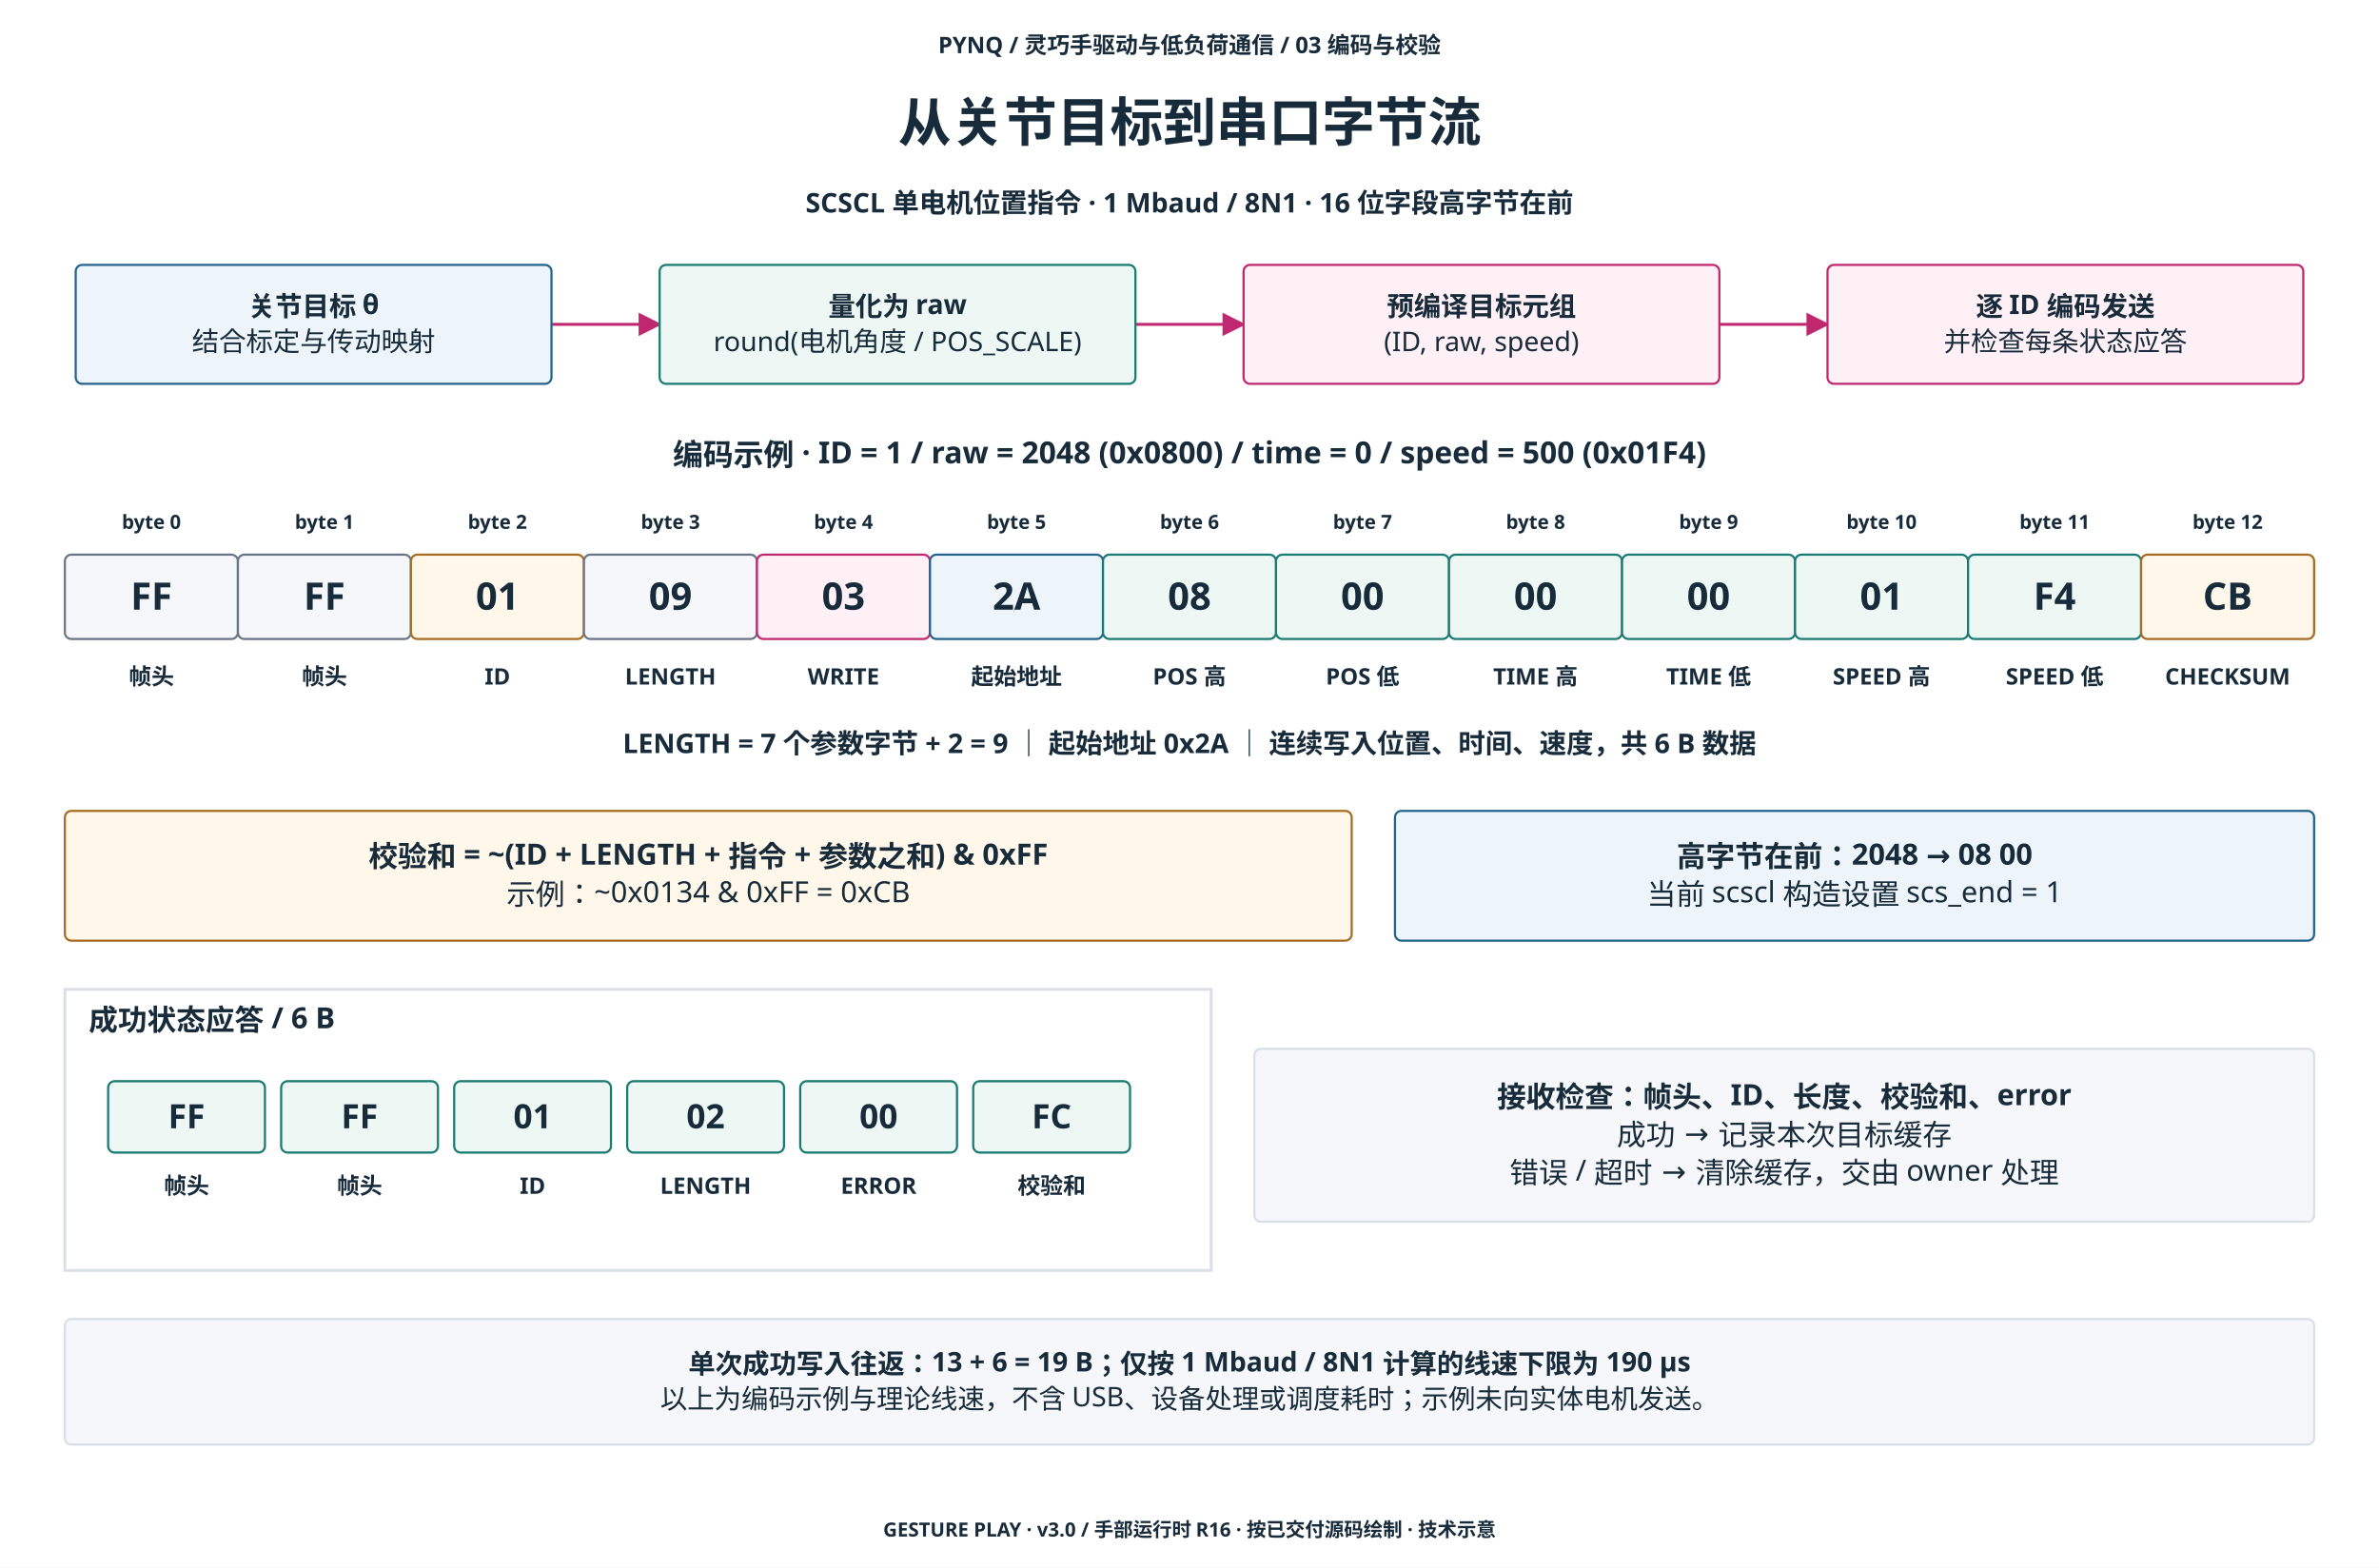
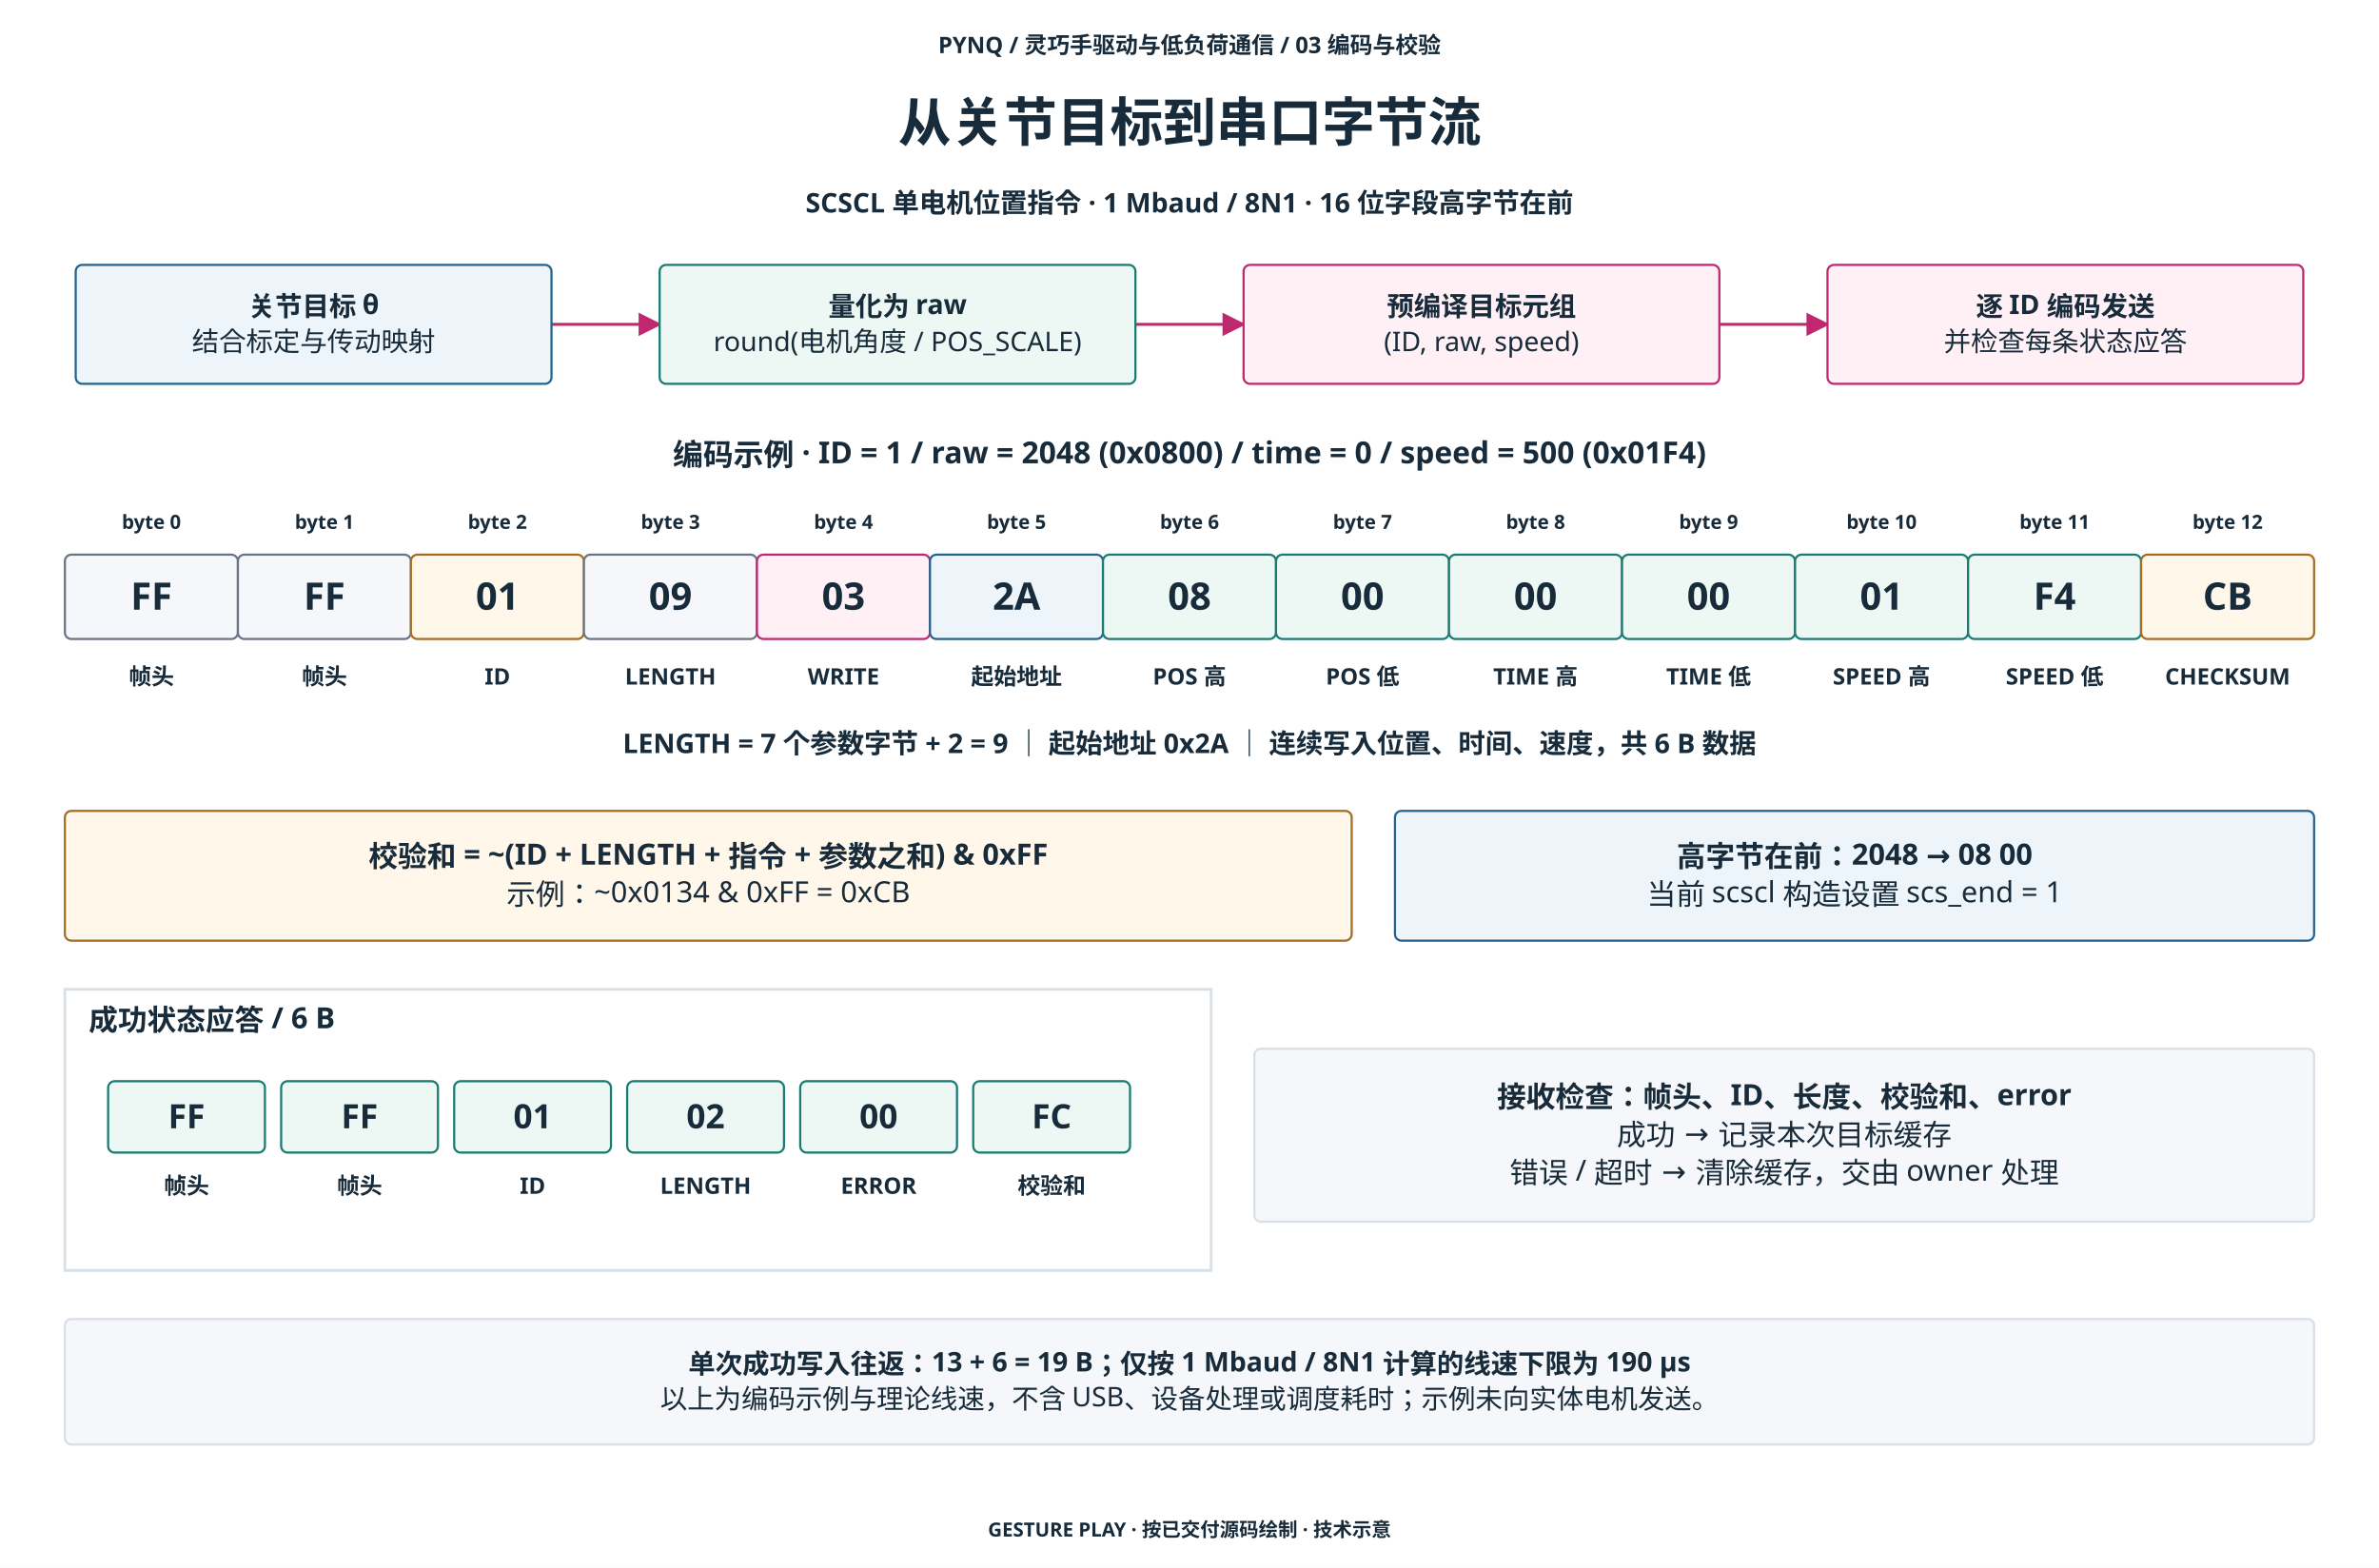
<svg xmlns="http://www.w3.org/2000/svg" width="2200" height="1450" viewBox="0 0 2200 1450">
  <rect x="0" y="0" width="2200" height="1450" fill="#ffffff" />
  <defs>
    <marker id="arrow0" viewBox="0 0 10 10" refX="9" refY="5" markerWidth="8" markerHeight="8" orient="auto-start-reverse">
      <path d="M0,0 L10,5 L0,10 z" fill="#bf286e" />
    </marker>
  </defs>
  <g font-family="Microsoft YaHei" fill="#172b3a">
    <rect x="60" y="915" width="1060" height="260" rx="0" fill="#ffffff" stroke="#d8dfe7" stroke-width="2.6" />
    <text x="82" y="953.0" text-anchor="start" font-size="27" font-weight="600">成功状态应答 / 6 B</text>
    <path d="M510,300 L610,300" fill="none" stroke="#bf286e" stroke-width="2.7" marker-end="url(#arrow0)" />
    <path d="M1050,300 L1150,300" fill="none" stroke="#bf286e" stroke-width="2.7" marker-end="url(#arrow0)" />
    <path d="M1590,300 L1690,300" fill="none" stroke="#bf286e" stroke-width="2.7" marker-end="url(#arrow0)" />
    <text x="1100.0" y="49.14" text-anchor="middle" font-size="21" font-weight="600">PYNQ  /  灵巧手驱动与低负荷通信  /  03  编码与校验</text>
    <text x="1100.0" y="130.66" text-anchor="middle" font-size="49" font-weight="600">从关节目标到串口字节流</text>
    <text x="1100.0" y="196.5" text-anchor="middle" font-size="25" font-weight="600">SCSCL 单电机位置指令 · 1 Mbaud / 8N1 · 16 位字段高字节在前</text>
-     <text x="1100.0" y="1421.12" text-anchor="middle" font-size="18" font-weight="600">GESTURE PLAY  ·  v3.0 / 手部运行时 R16  ·  按已交付源码绘制  ·  技术示意</text>
+     <text x="1100.0" y="1421.12" text-anchor="middle" font-size="18" font-weight="600">GESTURE PLAY  ·  按已交付源码绘制  ·  技术示意</text>
    <rect x="70" y="245" width="440" height="110" rx="6" fill="#edf5fb" stroke="#25638d" stroke-width="2" />
    <text x="290.0" y="292.25" text-anchor="middle" font-size="25" font-weight="600">关节目标 θ</text>
    <text x="290.0" y="324.75" text-anchor="middle" font-size="25" font-weight="400">结合标定与传动映射</text>
    <rect x="610" y="245" width="440" height="110" rx="6" fill="#edf8f5" stroke="#197b71" stroke-width="2" />
    <text x="830.0" y="292.25" text-anchor="middle" font-size="25" font-weight="600">量化为 raw</text>
    <text x="830.0" y="324.75" text-anchor="middle" font-size="25" font-weight="400">round(电机角度 / POS_SCALE)</text>
    <rect x="1150" y="245" width="440" height="110" rx="6" fill="#fff0f6" stroke="#bf286e" stroke-width="2" />
    <text x="1370.0" y="292.25" text-anchor="middle" font-size="25" font-weight="600">预编译目标元组</text>
    <text x="1370.0" y="324.75" text-anchor="middle" font-size="25" font-weight="400">(ID, raw, speed)</text>
    <rect x="1690" y="245" width="440" height="110" rx="6" fill="#fff0f6" stroke="#bf286e" stroke-width="2" />
    <text x="1910.0" y="292.25" text-anchor="middle" font-size="25" font-weight="600">逐 ID 编码发送</text>
    <text x="1910.0" y="324.75" text-anchor="middle" font-size="25" font-weight="400">并检查每条状态应答</text>
    <text x="1100.0" y="430.52" text-anchor="middle" font-size="28" font-weight="600">编码示例  ·  ID = 1   /   raw = 2048 (0x0800)   /   time = 0   /   speed = 500 (0x01F4)</text>
    <text x="140.0" y="489.12" text-anchor="middle" font-size="18" font-weight="600">byte 0</text>
    <rect x="60" y="513" width="160" height="78" rx="6" fill="#f5f7fa" stroke="#697586" stroke-width="2" />
    <text x="140.0" y="563.9" text-anchor="middle" font-size="35" font-weight="600">FF</text>
    <text x="140.0" y="633.14" text-anchor="middle" font-size="21" font-weight="600">帧头</text>
    <text x="300.0" y="489.12" text-anchor="middle" font-size="18" font-weight="600">byte 1</text>
    <rect x="220" y="513" width="160" height="78" rx="6" fill="#f5f7fa" stroke="#697586" stroke-width="2" />
    <text x="300.0" y="563.9" text-anchor="middle" font-size="35" font-weight="600">FF</text>
    <text x="300.0" y="633.14" text-anchor="middle" font-size="21" font-weight="600">帧头</text>
    <text x="460.0" y="489.12" text-anchor="middle" font-size="18" font-weight="600">byte 2</text>
    <rect x="380" y="513" width="160" height="78" rx="6" fill="#fff7e9" stroke="#a66c22" stroke-width="2" />
    <text x="460.0" y="563.9" text-anchor="middle" font-size="35" font-weight="600">01</text>
    <text x="460.0" y="633.14" text-anchor="middle" font-size="21" font-weight="600">ID</text>
    <text x="620.0" y="489.12" text-anchor="middle" font-size="18" font-weight="600">byte 3</text>
    <rect x="540" y="513" width="160" height="78" rx="6" fill="#f5f7fa" stroke="#697586" stroke-width="2" />
    <text x="620.0" y="563.9" text-anchor="middle" font-size="35" font-weight="600">09</text>
    <text x="620.0" y="633.14" text-anchor="middle" font-size="21" font-weight="600">LENGTH</text>
    <text x="780.0" y="489.12" text-anchor="middle" font-size="18" font-weight="600">byte 4</text>
    <rect x="700" y="513" width="160" height="78" rx="6" fill="#fff0f6" stroke="#bf286e" stroke-width="2" />
    <text x="780.0" y="563.9" text-anchor="middle" font-size="35" font-weight="600">03</text>
    <text x="780.0" y="633.14" text-anchor="middle" font-size="21" font-weight="600">WRITE</text>
    <text x="940.0" y="489.12" text-anchor="middle" font-size="18" font-weight="600">byte 5</text>
    <rect x="860" y="513" width="160" height="78" rx="6" fill="#edf5fb" stroke="#25638d" stroke-width="2" />
    <text x="940.0" y="563.9" text-anchor="middle" font-size="35" font-weight="600">2A</text>
    <text x="940.0" y="633.14" text-anchor="middle" font-size="21" font-weight="600">起始地址</text>
    <text x="1100.0" y="489.12" text-anchor="middle" font-size="18" font-weight="600">byte 6</text>
    <rect x="1020" y="513" width="160" height="78" rx="6" fill="#edf8f5" stroke="#197b71" stroke-width="2" />
    <text x="1100.0" y="563.9" text-anchor="middle" font-size="35" font-weight="600">08</text>
    <text x="1100.0" y="633.14" text-anchor="middle" font-size="21" font-weight="600">POS 高</text>
    <text x="1260.0" y="489.12" text-anchor="middle" font-size="18" font-weight="600">byte 7</text>
    <rect x="1180" y="513" width="160" height="78" rx="6" fill="#edf8f5" stroke="#197b71" stroke-width="2" />
    <text x="1260.0" y="563.9" text-anchor="middle" font-size="35" font-weight="600">00</text>
    <text x="1260.0" y="633.14" text-anchor="middle" font-size="21" font-weight="600">POS 低</text>
    <text x="1420.0" y="489.12" text-anchor="middle" font-size="18" font-weight="600">byte 8</text>
    <rect x="1340" y="513" width="160" height="78" rx="6" fill="#edf8f5" stroke="#197b71" stroke-width="2" />
    <text x="1420.0" y="563.9" text-anchor="middle" font-size="35" font-weight="600">00</text>
    <text x="1420.0" y="633.14" text-anchor="middle" font-size="21" font-weight="600">TIME 高</text>
    <text x="1580.0" y="489.12" text-anchor="middle" font-size="18" font-weight="600">byte 9</text>
    <rect x="1500" y="513" width="160" height="78" rx="6" fill="#edf8f5" stroke="#197b71" stroke-width="2" />
    <text x="1580.0" y="563.9" text-anchor="middle" font-size="35" font-weight="600">00</text>
    <text x="1580.0" y="633.14" text-anchor="middle" font-size="21" font-weight="600">TIME 低</text>
    <text x="1740.0" y="489.12" text-anchor="middle" font-size="18" font-weight="600">byte 10</text>
    <rect x="1660" y="513" width="160" height="78" rx="6" fill="#edf8f5" stroke="#197b71" stroke-width="2" />
    <text x="1740.0" y="563.9" text-anchor="middle" font-size="35" font-weight="600">01</text>
    <text x="1740.0" y="633.14" text-anchor="middle" font-size="21" font-weight="600">SPEED 高</text>
    <text x="1900.0" y="489.12" text-anchor="middle" font-size="18" font-weight="600">byte 11</text>
    <rect x="1820" y="513" width="160" height="78" rx="6" fill="#edf8f5" stroke="#197b71" stroke-width="2" />
    <text x="1900.0" y="563.9" text-anchor="middle" font-size="35" font-weight="600">F4</text>
    <text x="1900.0" y="633.14" text-anchor="middle" font-size="21" font-weight="600">SPEED 低</text>
    <text x="2060.0" y="489.12" text-anchor="middle" font-size="18" font-weight="600">byte 12</text>
    <rect x="1980" y="513" width="160" height="78" rx="6" fill="#fff7e9" stroke="#a66c22" stroke-width="2" />
    <text x="2060.0" y="563.9" text-anchor="middle" font-size="35" font-weight="600">CB</text>
    <text x="2060.0" y="633.14" text-anchor="middle" font-size="21" font-weight="600">CHECKSUM</text>
    <text x="1100.0" y="696.5" text-anchor="middle" font-size="25" font-weight="600">LENGTH = 7 个参数字节 + 2 = 9    ｜    起始地址 0x2A    ｜    连续写入位置、时间、速度，共 6 B 数据</text>
    <rect x="60" y="750" width="1190" height="120" rx="6" fill="#fff7e9" stroke="#a66c22" stroke-width="2" />
    <text x="655.0" y="801.63" text-anchor="middle" font-size="27" font-weight="600">校验和 = ~(ID + LENGTH + 指令 + 参数之和) &amp; 0xFF</text>
    <text x="655.0" y="836.73" text-anchor="middle" font-size="27" font-weight="400">示例：~0x0134 &amp; 0xFF = 0xCB</text>
    <rect x="1290" y="750" width="850" height="120" rx="6" fill="#edf5fb" stroke="#25638d" stroke-width="2" />
    <text x="1715.0" y="801.63" text-anchor="middle" font-size="27" font-weight="600">高字节在前：2048 → 08 00</text>
    <text x="1715.0" y="836.73" text-anchor="middle" font-size="27" font-weight="400">当前 scscl 构造设置 scs_end = 1</text>
    <rect x="100" y="1000" width="145" height="66" rx="6" fill="#edf8f5" stroke="#197b71" stroke-width="2" />
    <text x="172.5" y="1043.54" text-anchor="middle" font-size="31" font-weight="600">FF</text>
    <text x="172.5" y="1104.14" text-anchor="middle" font-size="21" font-weight="600">帧头</text>
    <rect x="260" y="1000" width="145" height="66" rx="6" fill="#edf8f5" stroke="#197b71" stroke-width="2" />
    <text x="332.5" y="1043.54" text-anchor="middle" font-size="31" font-weight="600">FF</text>
    <text x="332.5" y="1104.14" text-anchor="middle" font-size="21" font-weight="600">帧头</text>
    <rect x="420" y="1000" width="145" height="66" rx="6" fill="#edf8f5" stroke="#197b71" stroke-width="2" />
    <text x="492.5" y="1043.54" text-anchor="middle" font-size="31" font-weight="600">01</text>
    <text x="492.5" y="1104.14" text-anchor="middle" font-size="21" font-weight="600">ID</text>
    <rect x="580" y="1000" width="145" height="66" rx="6" fill="#edf8f5" stroke="#197b71" stroke-width="2" />
    <text x="652.5" y="1043.54" text-anchor="middle" font-size="31" font-weight="600">02</text>
    <text x="652.5" y="1104.14" text-anchor="middle" font-size="21" font-weight="600">LENGTH</text>
    <rect x="740" y="1000" width="145" height="66" rx="6" fill="#edf8f5" stroke="#197b71" stroke-width="2" />
    <text x="812.5" y="1043.54" text-anchor="middle" font-size="31" font-weight="600">00</text>
    <text x="812.5" y="1104.14" text-anchor="middle" font-size="21" font-weight="600">ERROR</text>
    <rect x="900" y="1000" width="145" height="66" rx="6" fill="#edf8f5" stroke="#197b71" stroke-width="2" />
    <text x="972.5" y="1043.54" text-anchor="middle" font-size="31" font-weight="600">FC</text>
    <text x="972.5" y="1104.14" text-anchor="middle" font-size="21" font-weight="600">校验和</text>
    <rect x="1160" y="970" width="980" height="160" rx="6" fill="#f5f7fa" stroke="#d8dfe7" stroke-width="2" />
    <text x="1650.0" y="1024.08" text-anchor="middle" font-size="27" font-weight="600">接收检查：帧头、ID、长度、校验和、error</text>
    <text x="1650.0" y="1059.18" text-anchor="middle" font-size="27" font-weight="400">成功 → 记录本次目标缓存</text>
    <text x="1650.0" y="1094.28" text-anchor="middle" font-size="27" font-weight="400">错误 / 超时 → 清除缓存，交由 owner 处理</text>
    <rect x="60" y="1220" width="2080" height="116" rx="6" fill="#f5f7fa" stroke="#d8dfe7" stroke-width="2" />
    <text x="1100.0" y="1270.25" text-anchor="middle" font-size="25" font-weight="600">单次成功写入往返：13 + 6 = 19 B；仅按 1 Mbaud / 8N1 计算的线速下限为 190 μs</text>
    <text x="1100.0" y="1302.75" text-anchor="middle" font-size="25" font-weight="400">以上为编码示例与理论线速，不含 USB、设备处理或调度耗时；示例未向实体电机发送。</text>
  </g>
</svg>
